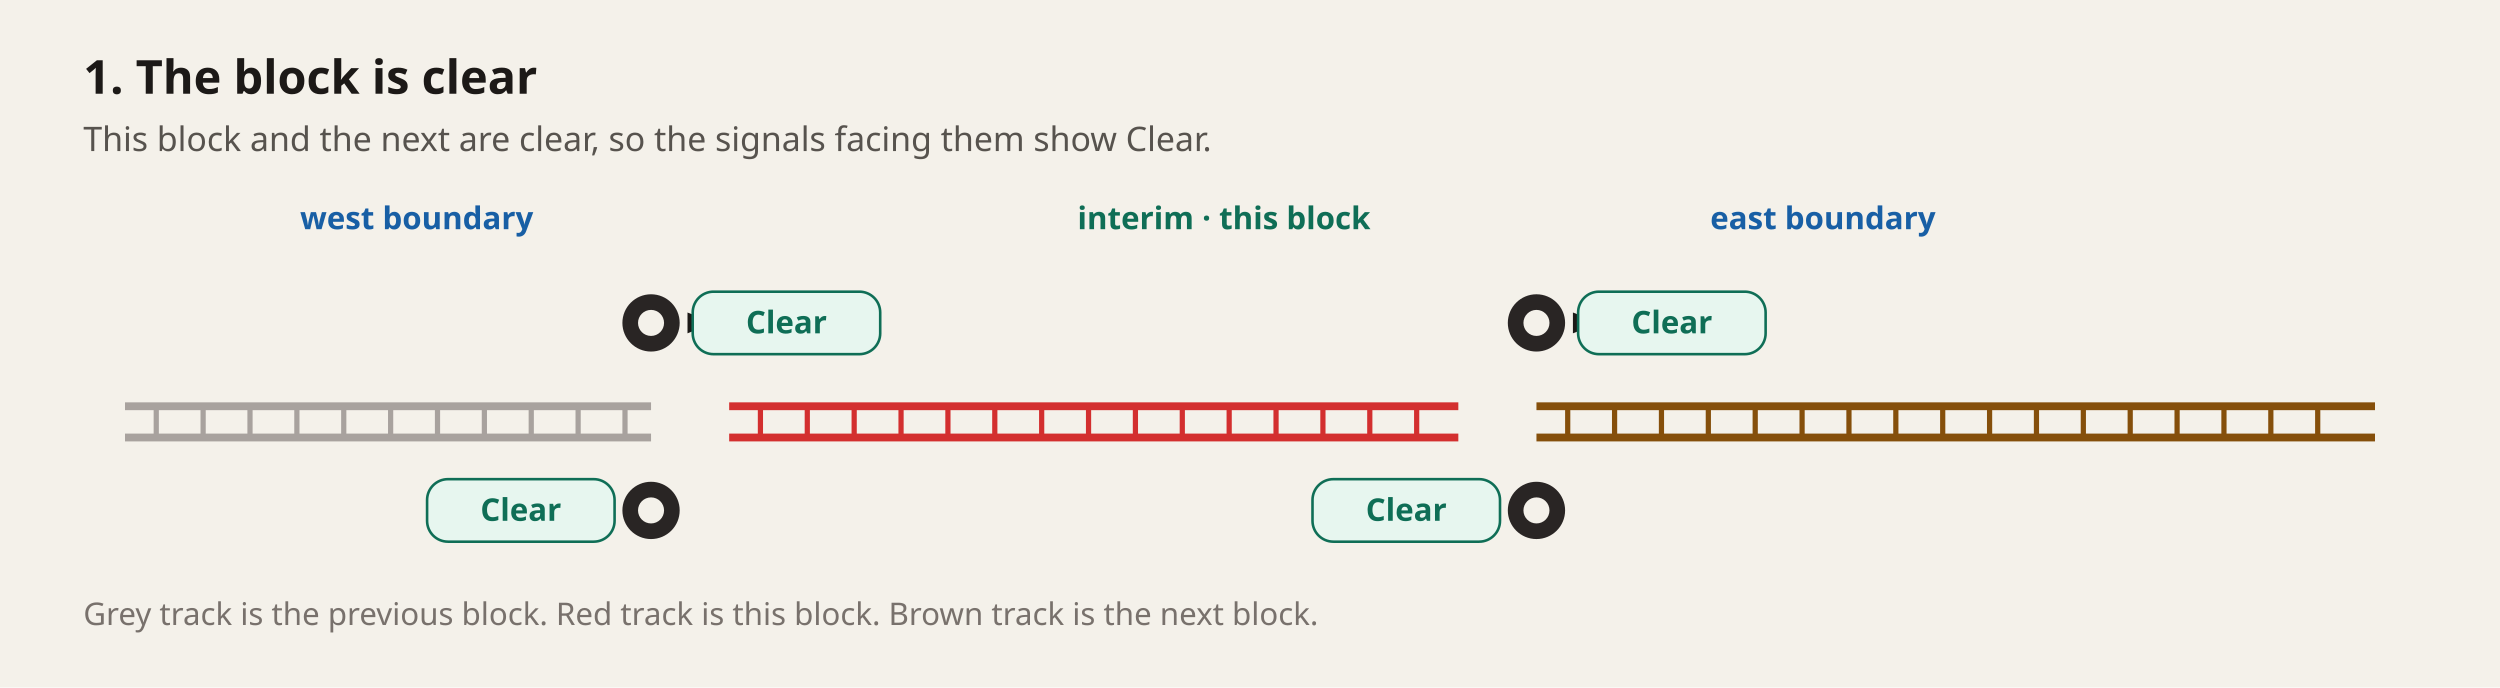
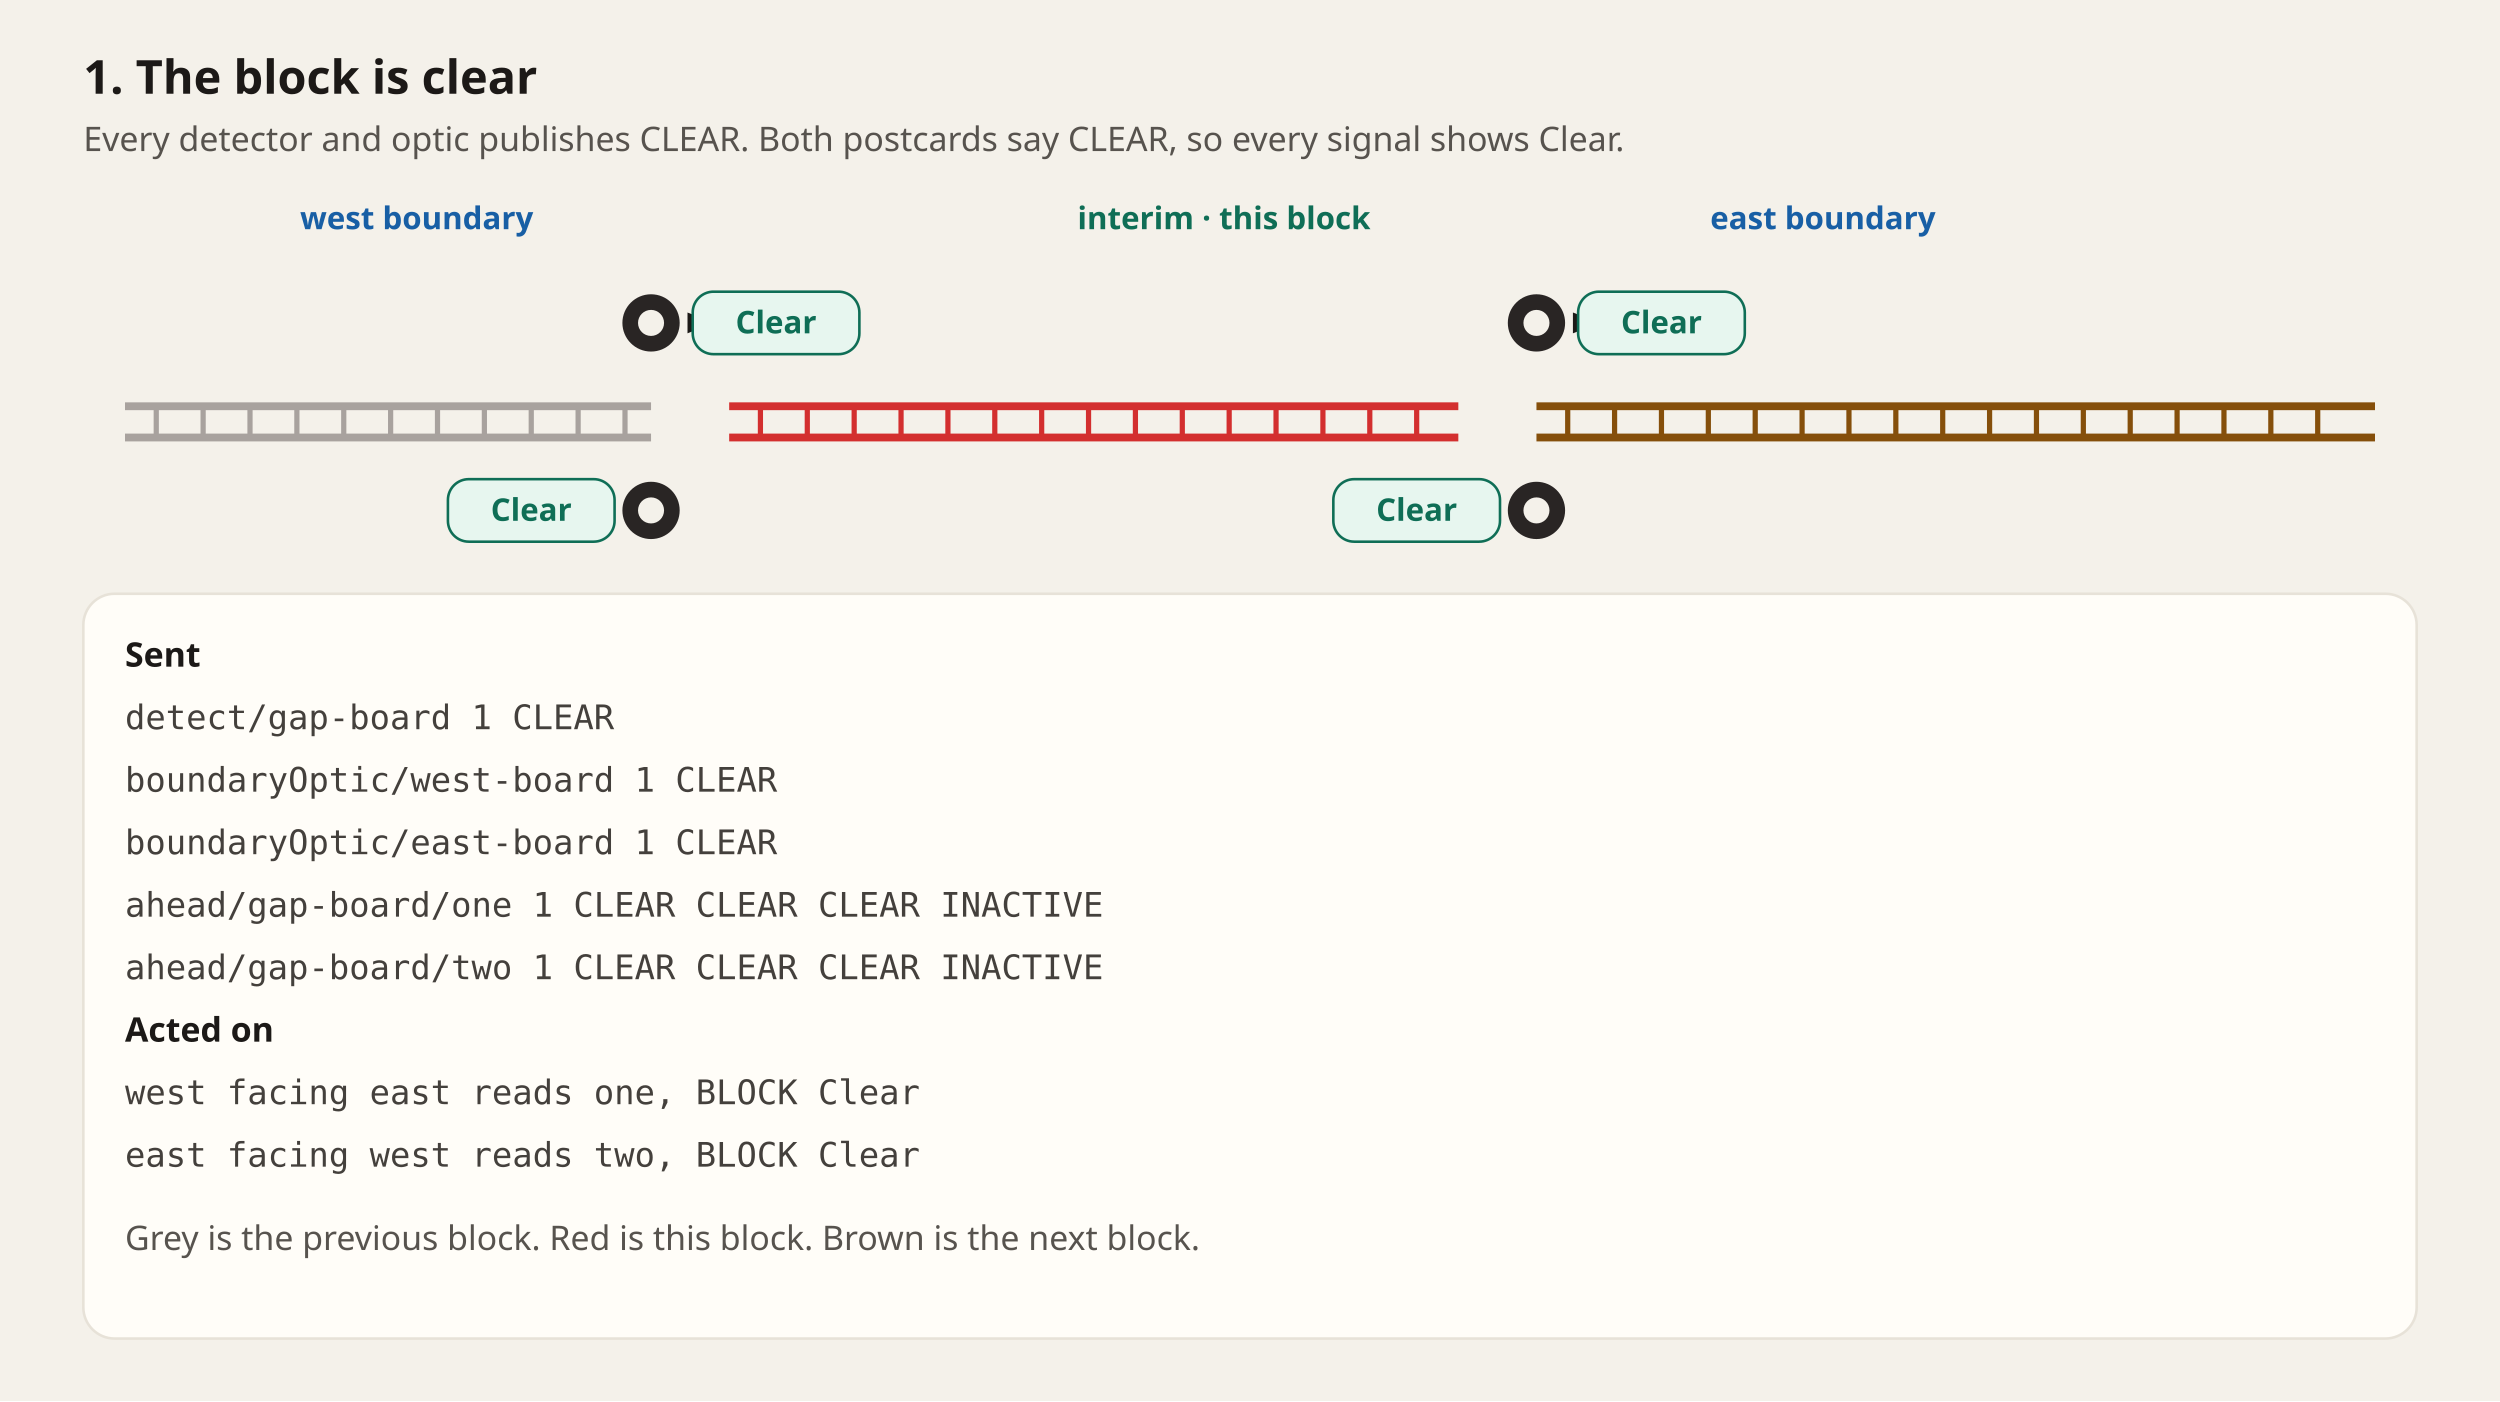
- <svg xmlns="http://www.w3.org/2000/svg" width="960" height="264" viewBox="0 0 960 264" role="img" aria-labelledby="title desc">
-   <rect width="960" height="264" fill="#f4f1ea" />
+ <svg xmlns="http://www.w3.org/2000/svg" width="960" height="538" viewBox="0 0 960 538" role="img" aria-labelledby="title desc">
+   <rect width="960" height="538" fill="#f4f1ea" />
  <g font-family="ui-sans-serif, system-ui, sans-serif" fill="#1c1917">
    <text x="32" y="36" font-size="18" font-weight="600">1. The block is clear</text>
-     <text x="32" y="58" fill="#57534e" font-size="13">This block and the next are clear, so the signals facing them show Clear.</text>
+     <text x="32" y="58" fill="#57534e" font-size="13">Every detector and optic publishes CLEAR. Both postcards say CLEAR, so every signal shows Clear.</text>
    <text x="160" y="88" text-anchor="middle" fill="#185fa5" font-size="12" font-weight="600">west boundary</text>
    <text x="470" y="88" text-anchor="middle" fill="#0f6e56" font-size="12" font-weight="600">interim · this block</text>
    <text x="700" y="88" text-anchor="middle" fill="#185fa5" font-size="12" font-weight="600">east boundary</text>
    <g stroke="#a8a29e" stroke-width="3" stroke-linecap="butt">
      <line x1="48" y1="156" x2="250" y2="156" />
      <line x1="48" y1="168" x2="250" y2="168" />
    </g>
    <g stroke="#a8a29e" stroke-width="2">
      <line x1="60" y1="156" x2="60" y2="168" />
      <line x1="78" y1="156" x2="78" y2="168" />
      <line x1="96" y1="156" x2="96" y2="168" />
      <line x1="114" y1="156" x2="114" y2="168" />
      <line x1="132" y1="156" x2="132" y2="168" />
      <line x1="150" y1="156" x2="150" y2="168" />
      <line x1="168" y1="156" x2="168" y2="168" />
      <line x1="186" y1="156" x2="186" y2="168" />
      <line x1="204" y1="156" x2="204" y2="168" />
      <line x1="222" y1="156" x2="222" y2="168" />
      <line x1="240" y1="156" x2="240" y2="168" />
    </g>
    <g stroke="#d32f2f" stroke-width="3" stroke-linecap="butt">
      <line x1="280" y1="156" x2="560" y2="156" />
      <line x1="280" y1="168" x2="560" y2="168" />
    </g>
    <g stroke="#d32f2f" stroke-width="2">
      <line x1="292" y1="156" x2="292" y2="168" />
      <line x1="310" y1="156" x2="310" y2="168" />
      <line x1="328" y1="156" x2="328" y2="168" />
      <line x1="346" y1="156" x2="346" y2="168" />
      <line x1="364" y1="156" x2="364" y2="168" />
      <line x1="382" y1="156" x2="382" y2="168" />
      <line x1="400" y1="156" x2="400" y2="168" />
      <line x1="418" y1="156" x2="418" y2="168" />
      <line x1="436" y1="156" x2="436" y2="168" />
      <line x1="454" y1="156" x2="454" y2="168" />
      <line x1="472" y1="156" x2="472" y2="168" />
      <line x1="490" y1="156" x2="490" y2="168" />
      <line x1="508" y1="156" x2="508" y2="168" />
      <line x1="526" y1="156" x2="526" y2="168" />
      <line x1="544" y1="156" x2="544" y2="168" />
    </g>
    <g stroke="#854f0b" stroke-width="3" stroke-linecap="butt">
      <line x1="590" y1="156" x2="912" y2="156" />
      <line x1="590" y1="168" x2="912" y2="168" />
    </g>
    <g stroke="#854f0b" stroke-width="2">
      <line x1="602" y1="156" x2="602" y2="168" />
      <line x1="620" y1="156" x2="620" y2="168" />
      <line x1="638" y1="156" x2="638" y2="168" />
      <line x1="656" y1="156" x2="656" y2="168" />
      <line x1="674" y1="156" x2="674" y2="168" />
      <line x1="692" y1="156" x2="692" y2="168" />
      <line x1="710" y1="156" x2="710" y2="168" />
      <line x1="728" y1="156" x2="728" y2="168" />
      <line x1="746" y1="156" x2="746" y2="168" />
      <line x1="764" y1="156" x2="764" y2="168" />
      <line x1="782" y1="156" x2="782" y2="168" />
      <line x1="800" y1="156" x2="800" y2="168" />
      <line x1="818" y1="156" x2="818" y2="168" />
      <line x1="836" y1="156" x2="836" y2="168" />
      <line x1="854" y1="156" x2="854" y2="168" />
      <line x1="872" y1="156" x2="872" y2="168" />
      <line x1="890" y1="156" x2="890" y2="168" />
    </g>
    <g transform="translate(250 124) scale(1 1)">
      <circle cx="0" cy="0" r="11" fill="#292524" />
      <circle cx="0" cy="0" r="5" fill="#f4f1ea" />
      <polygon points="14,-4 24,0 14,4" fill="#1c1917" />
    </g>
-     <rect x="266" y="112" width="72" height="24" rx="8" fill="#e7f6ef" stroke="#0f6e56" />
-     <text x="302.0" y="128" text-anchor="middle" fill="#0f6e56" font-size="12" font-weight="600">Clear</text>
+     <rect x="266" y="112" width="64" height="24" rx="8" fill="#e7f6ef" stroke="#0f6e56" />
+     <text x="298.0" y="128" text-anchor="middle" fill="#0f6e56" font-size="12" font-weight="600">Clear</text>
    <g transform="translate(250 196) scale(-1 1)">
      <circle cx="0" cy="0" r="11" fill="#292524" />
      <circle cx="0" cy="0" r="5" fill="#f4f1ea" />
      <polygon points="14,-4 24,0 14,4" fill="#1c1917" />
    </g>
-     <rect x="164" y="184" width="72" height="24" rx="8" fill="#e7f6ef" stroke="#0f6e56" />
-     <text x="200.0" y="200" text-anchor="middle" fill="#0f6e56" font-size="12" font-weight="600">Clear</text>
+     <rect x="172" y="184" width="64" height="24" rx="8" fill="#e7f6ef" stroke="#0f6e56" />
+     <text x="204.0" y="200" text-anchor="middle" fill="#0f6e56" font-size="12" font-weight="600">Clear</text>
    <g transform="translate(590 124) scale(1 1)">
      <circle cx="0" cy="0" r="11" fill="#292524" />
      <circle cx="0" cy="0" r="5" fill="#f4f1ea" />
      <polygon points="14,-4 24,0 14,4" fill="#1c1917" />
    </g>
-     <rect x="606" y="112" width="72" height="24" rx="8" fill="#e7f6ef" stroke="#0f6e56" />
-     <text x="642.0" y="128" text-anchor="middle" fill="#0f6e56" font-size="12" font-weight="600">Clear</text>
+     <rect x="606" y="112" width="64" height="24" rx="8" fill="#e7f6ef" stroke="#0f6e56" />
+     <text x="638.0" y="128" text-anchor="middle" fill="#0f6e56" font-size="12" font-weight="600">Clear</text>
    <g transform="translate(590 196) scale(-1 1)">
      <circle cx="0" cy="0" r="11" fill="#292524" />
      <circle cx="0" cy="0" r="5" fill="#f4f1ea" />
      <polygon points="14,-4 24,0 14,4" fill="#1c1917" />
    </g>
-     <rect x="504" y="184" width="72" height="24" rx="8" fill="#e7f6ef" stroke="#0f6e56" />
-     <text x="540.0" y="200" text-anchor="middle" fill="#0f6e56" font-size="12" font-weight="600">Clear</text>
-     <text x="32" y="240" fill="#78716c" font-size="12">Grey track is the previous block. Red track is this block. Brown track is the next block.</text>
+     <rect x="512" y="184" width="64" height="24" rx="8" fill="#e7f6ef" stroke="#0f6e56" />
+     <text x="544.0" y="200" text-anchor="middle" fill="#0f6e56" font-size="12" font-weight="600">Clear</text>
+     <rect x="32" y="228" width="896" height="286" rx="12" fill="#fffdf8" stroke="#e7e2d8" />
+     <text x="48" y="256" font-size="13" font-weight="600">Sent</text>
+     <text x="48" y="280" fill="#44403c" font-family="ui-monospace, SFMono-Regular, Menlo, monospace" font-size="13">detect/gap-board                         1 CLEAR</text>
+     <text x="48" y="304" fill="#44403c" font-family="ui-monospace, SFMono-Regular, Menlo, monospace" font-size="13">boundaryOptic/west-board                1 CLEAR</text>
+     <text x="48" y="328" fill="#44403c" font-family="ui-monospace, SFMono-Regular, Menlo, monospace" font-size="13">boundaryOptic/east-board                1 CLEAR</text>
+     <text x="48" y="352" fill="#44403c" font-family="ui-monospace, SFMono-Regular, Menlo, monospace" font-size="13">ahead/gap-board/one                     1 CLEAR CLEAR CLEAR INACTIVE</text>
+     <text x="48" y="376" fill="#44403c" font-family="ui-monospace, SFMono-Regular, Menlo, monospace" font-size="13">ahead/gap-board/two                     1 CLEAR CLEAR CLEAR INACTIVE</text>
+     <text x="48" y="400" font-size="13" font-weight="600">Acted on</text>
+     <text x="48" y="424" fill="#44403c" font-family="ui-monospace, SFMono-Regular, Menlo, monospace" font-size="13">west facing east reads one, BLOCK       Clear</text>
+     <text x="48" y="448" fill="#44403c" font-family="ui-monospace, SFMono-Regular, Menlo, monospace" font-size="13">east facing west reads two, BLOCK       Clear</text>
+     <text x="48" y="480" fill="#57534e" font-size="13">Grey is the previous block. Red is this block. Brown is the next block.</text>
  </g>
</svg>
